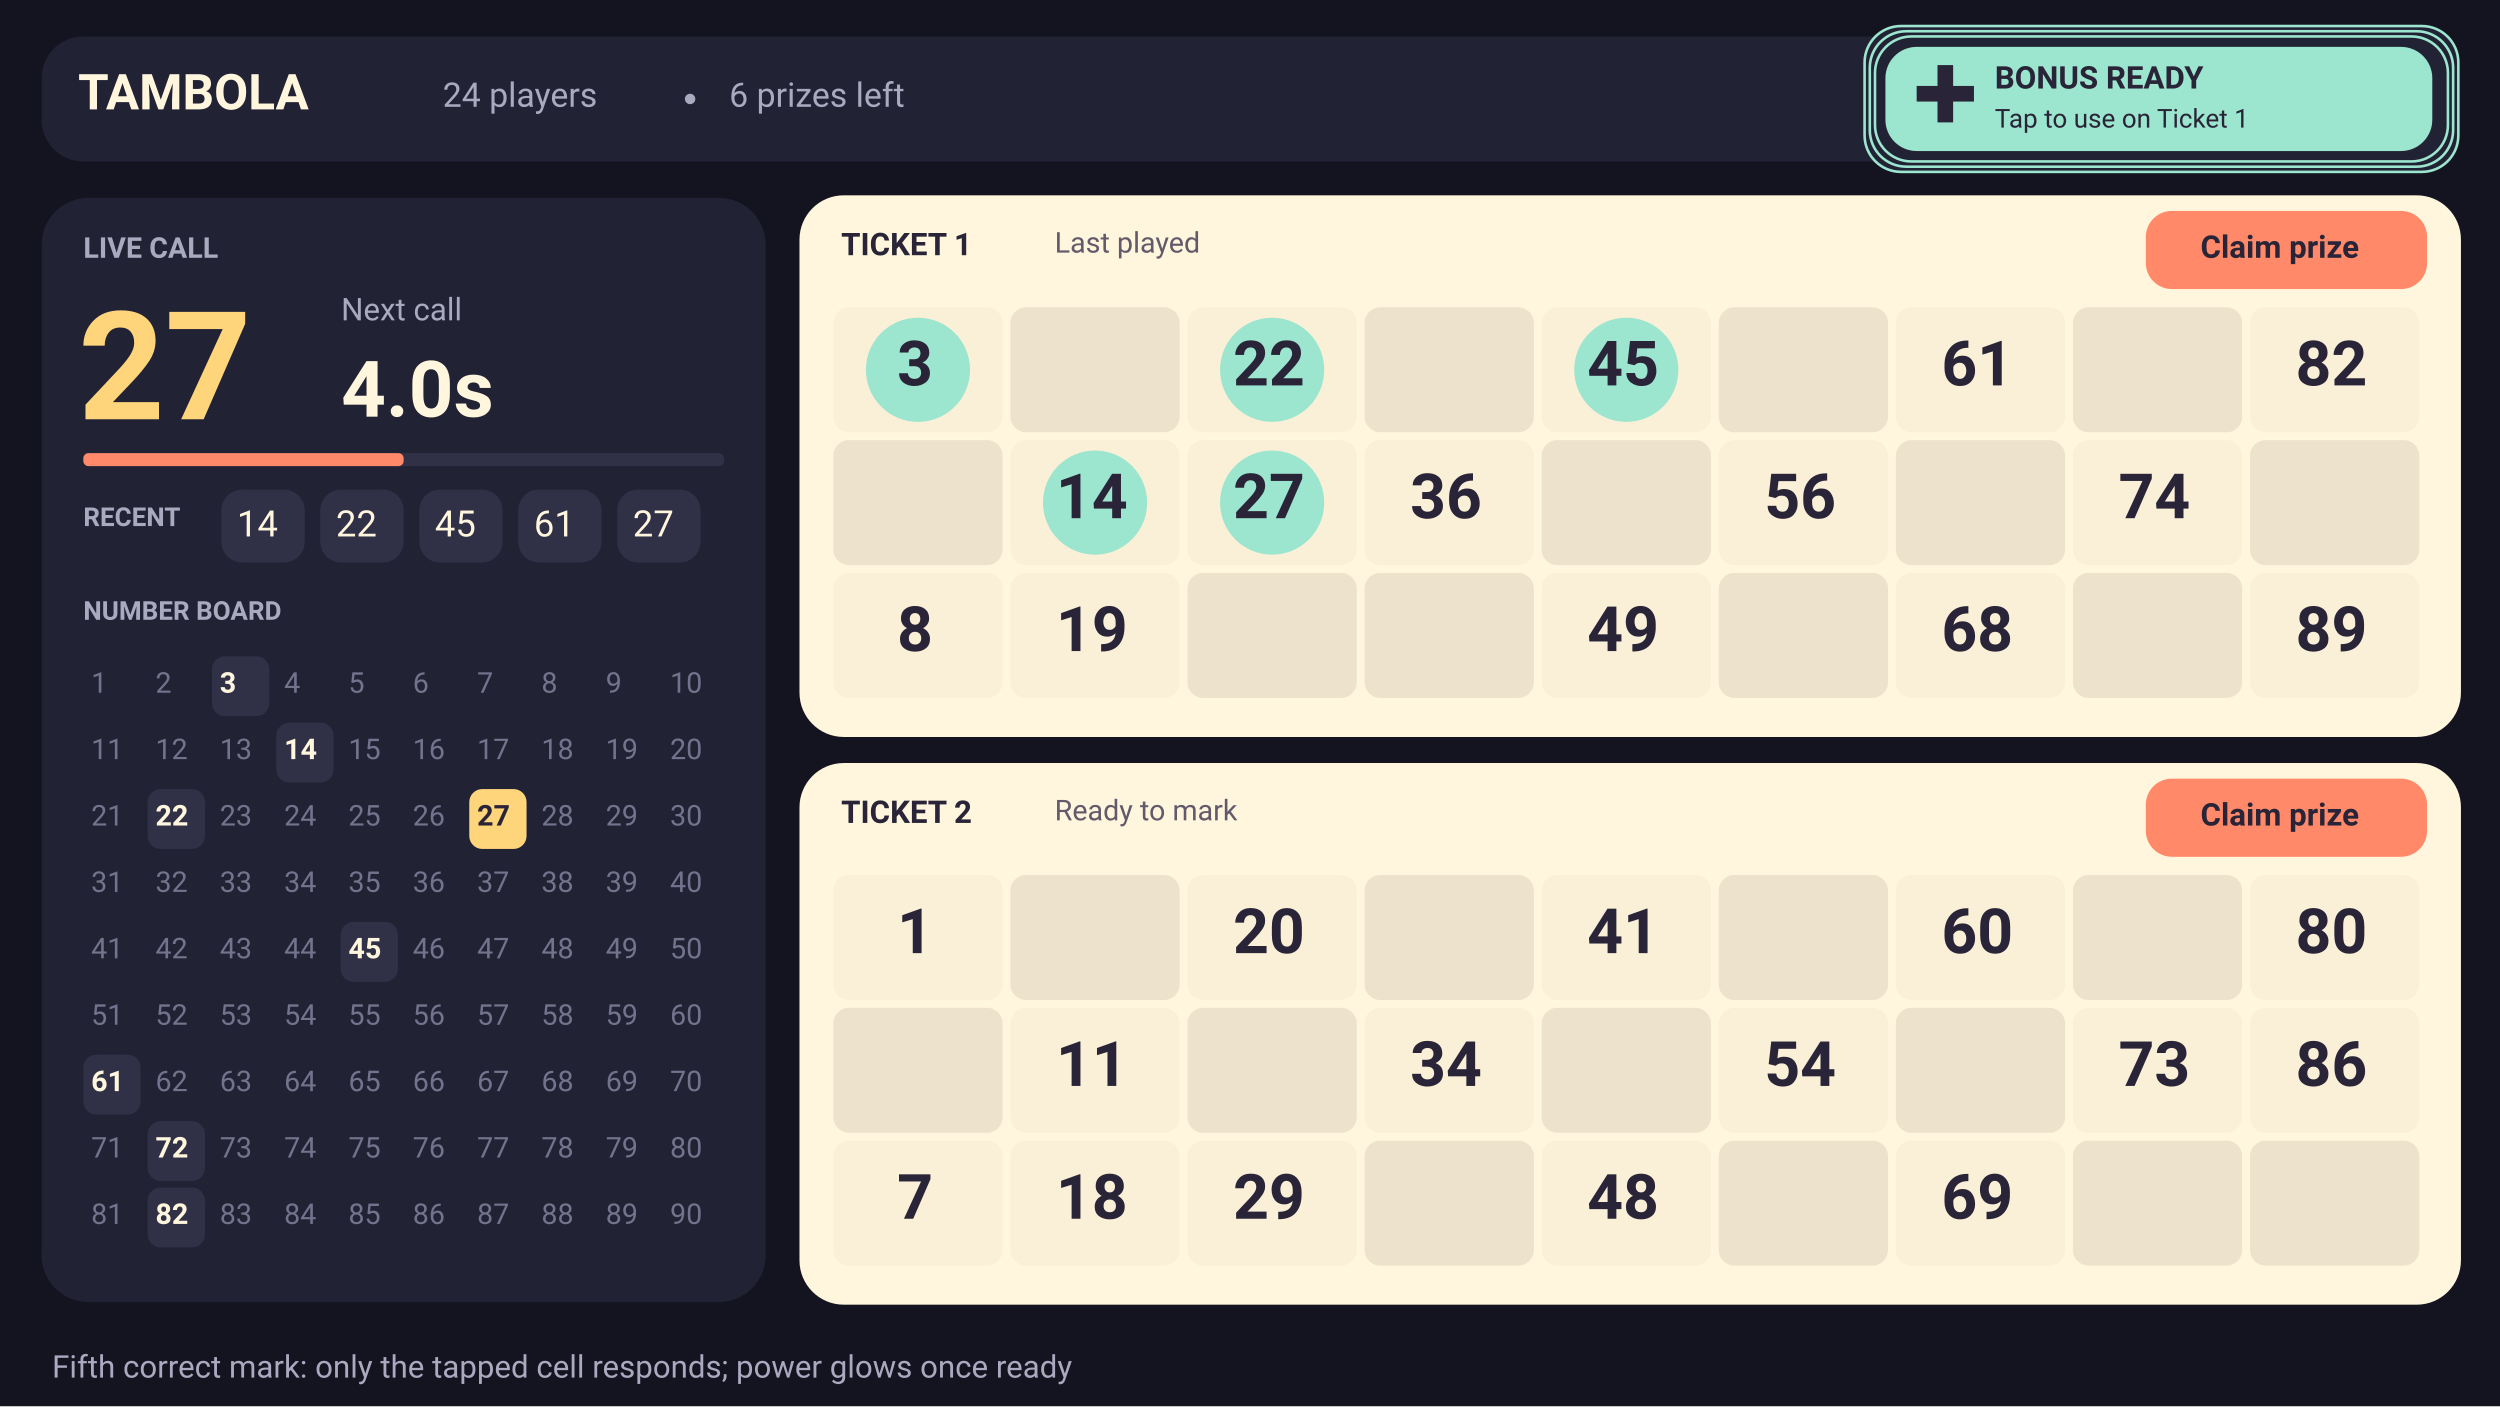
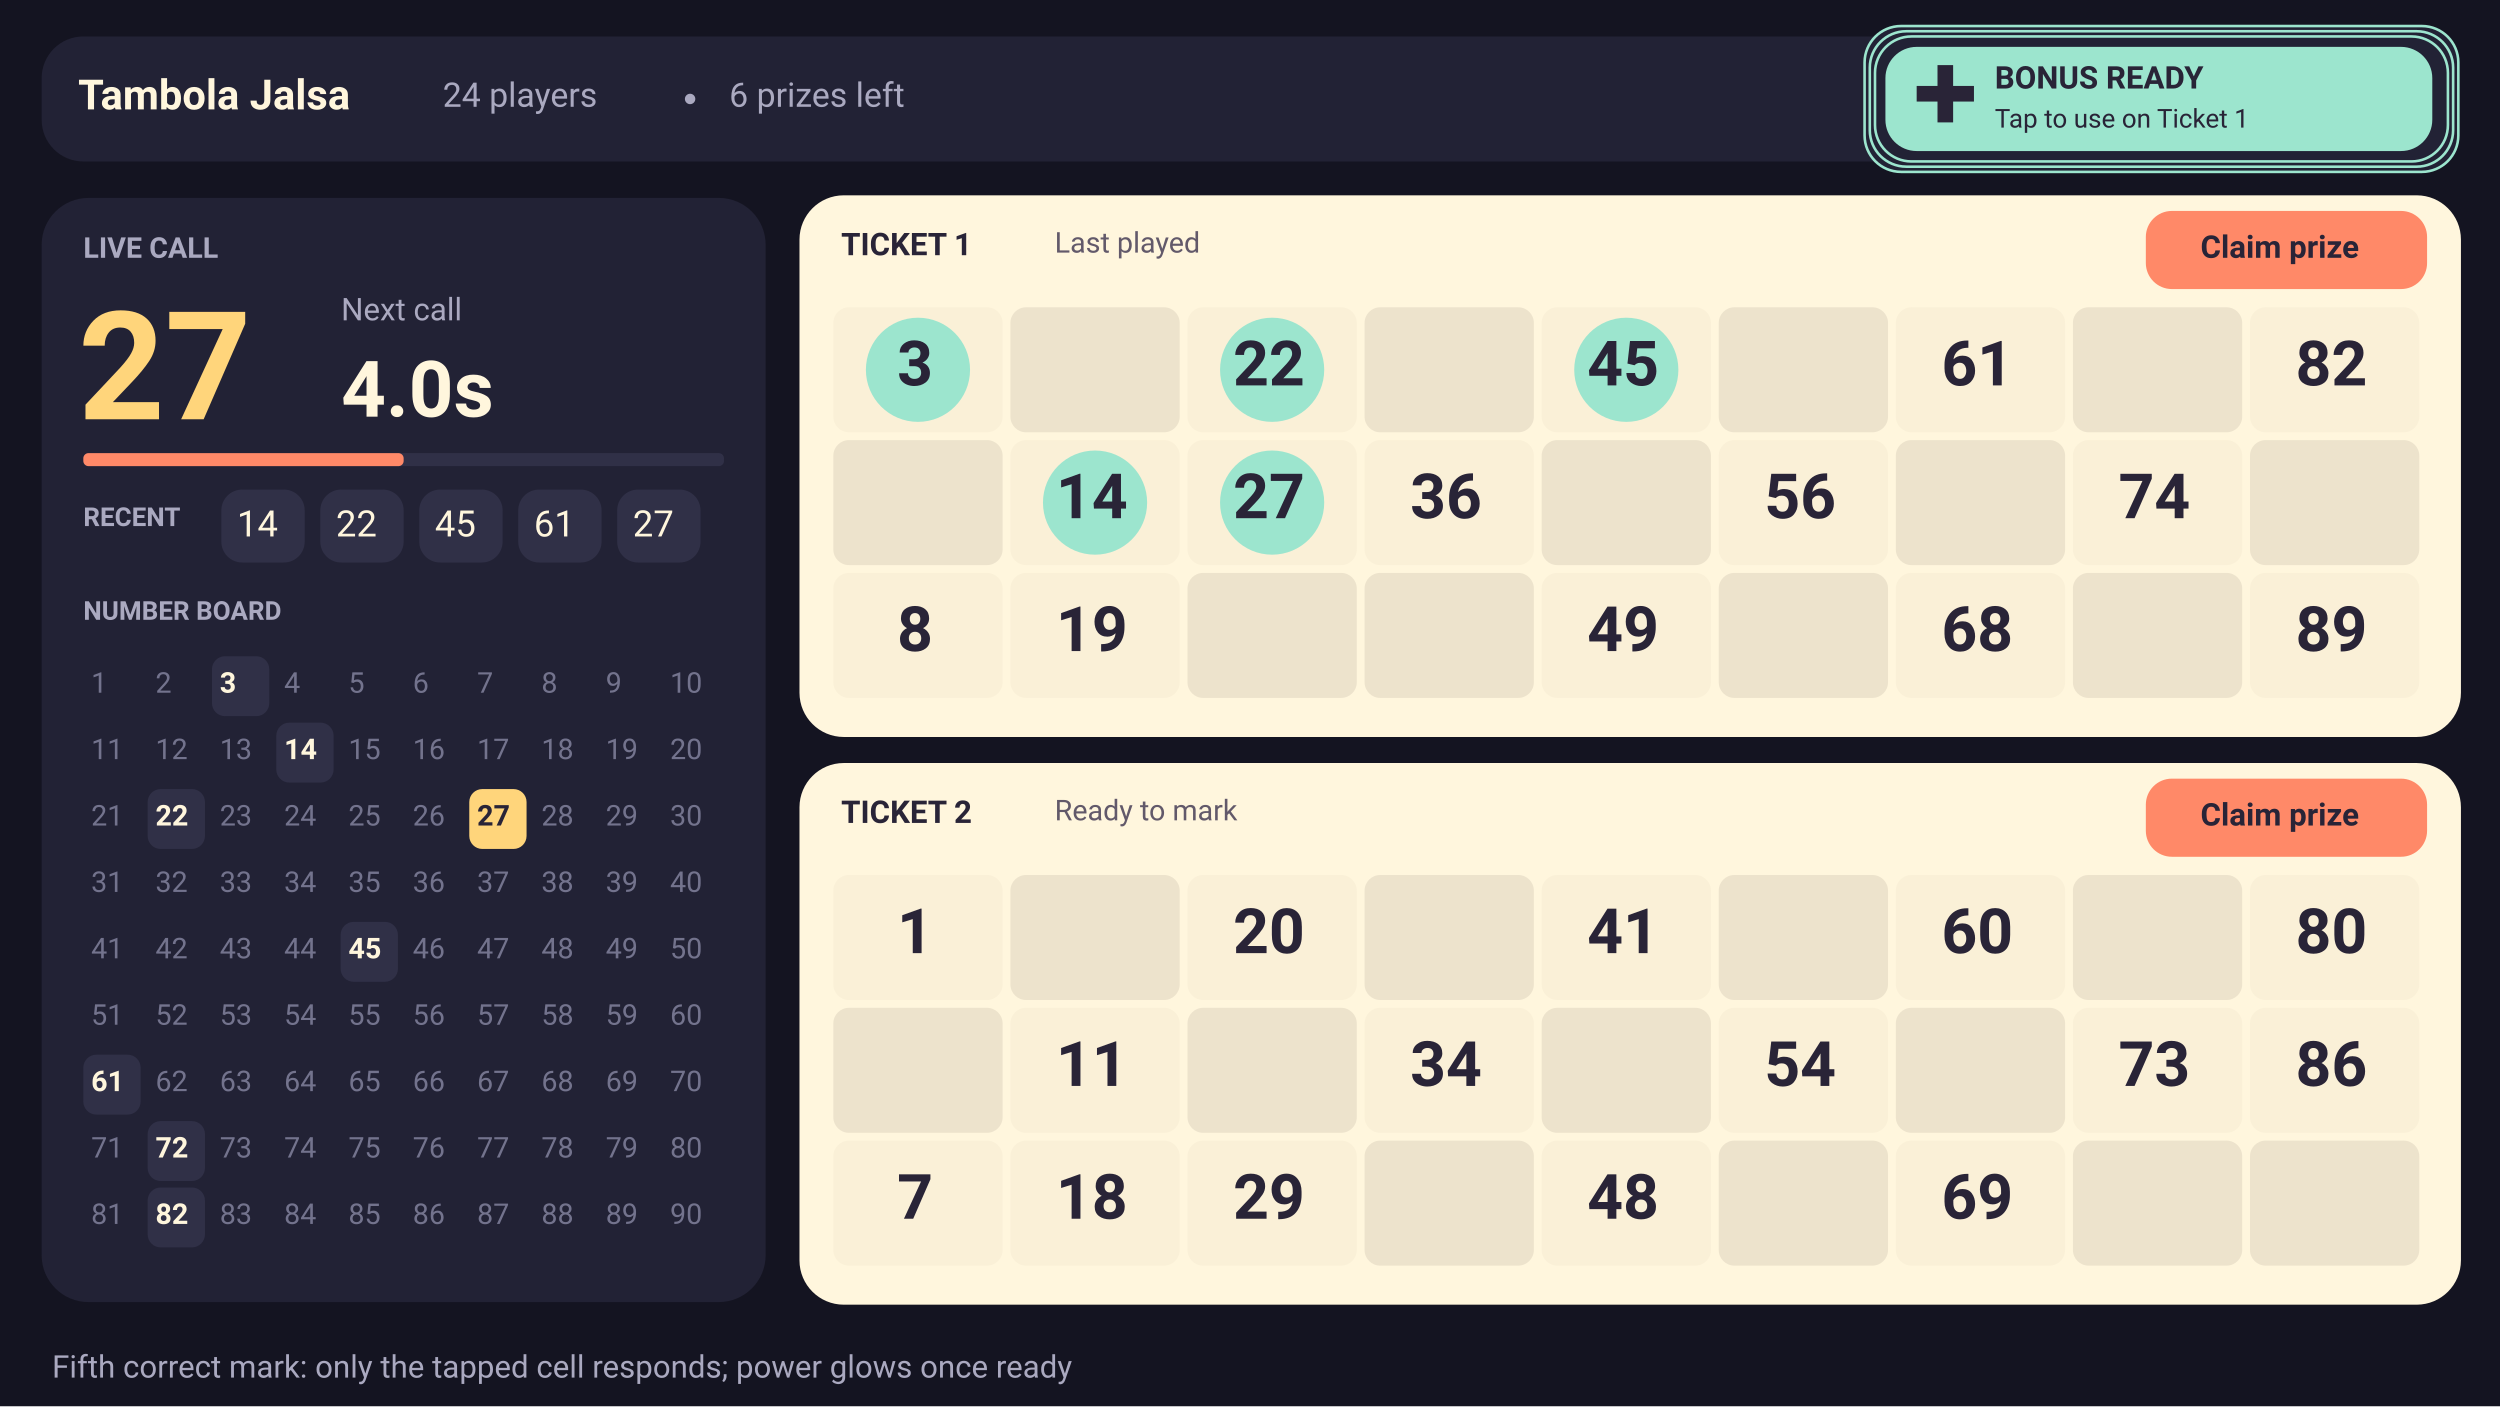
<svg xmlns="http://www.w3.org/2000/svg" width="960" height="540" viewBox="0 0 960 540">
  <rect width="960" height="540" fill="#141421" />
  <rect x="16" y="14" width="928" height="48" rx="16" fill="#222235" />
-   <text x="30" y="42" font-family="Segoe UI,Roboto,sans-serif" font-size="19" font-weight="700" fill="#FFF6DD">TAMBOLA</text>
+   <text x="30" y="42" font-family="Segoe UI,Roboto,sans-serif" font-size="16" font-weight="700" fill="#FFF6DD">Tambola Jalsa</text>
  <text x="170" y="41" font-family="Segoe UI,Roboto,sans-serif" font-size="13" font-weight="400" fill="#AAA9C0">24 players</text>
  <circle cx="265" cy="38" r="2" fill="#AAA9C0" />
  <text x="280" y="41" font-family="Segoe UI,Roboto,sans-serif" font-size="13" font-weight="400" fill="#AAA9C0">6 prizes left</text>
  <rect x="716" y="10" width="228" height="56" rx="14" fill="#222235" stroke="#9CE5CE" stroke-width="1" />
  <rect x="718" y="12" width="224" height="52" rx="14" fill="#222235" stroke="#9CE5CE" stroke-width="1" />
  <rect x="720" y="14" width="220" height="48" rx="14" fill="#222235" stroke="#9CE5CE" stroke-width="1" />
  <rect x="724" y="18" width="210" height="40" rx="12" fill="#9CE5CE" />
  <polygon points="744,25 750,25 750,33 758,33 758,39 750,39 750,47 744,47 744,39 736,39 736,33 744,33" fill="#292437" />
  <text x="766" y="34" font-family="Segoe UI,Roboto,sans-serif" font-size="12" font-weight="700" fill="#292437">BONUS READY</text>
  <text x="766" y="49" font-family="Segoe UI,Roboto,sans-serif" font-size="10" font-weight="400" fill="#292437">Tap to use on Ticket 1</text>
  <rect x="16" y="76" width="278" height="424" rx="18" fill="#222235" />
  <text x="32" y="99" font-family="Segoe UI,Roboto,sans-serif" font-size="11" font-weight="700" fill="#AAA9C0">LIVE CALL</text>
  <text x="30" y="161" font-family="Segoe UI,Roboto,sans-serif" font-size="58" font-weight="700" fill="#FFD57B">27</text>
  <text x="131" y="123" font-family="Segoe UI,Roboto,sans-serif" font-size="12" font-weight="400" fill="#AAA9C0">Next call</text>
  <text x="131" y="160" font-family="Segoe UI,Roboto,sans-serif" font-size="30" font-weight="700" fill="#FFF6DD">4.0s</text>
  <rect x="32" y="174" width="246" height="5" rx="2" fill="#303047" />
  <rect x="32" y="174" width="123.0" height="5" rx="2" fill="#FF8968" />
  <text x="32" y="202" font-family="Segoe UI,Roboto,sans-serif" font-size="10" font-weight="700" fill="#AAA9C0">RECENT</text>
  <rect x="85" y="188" width="32" height="28" rx="8" fill="#303047" />
  <text x="91" y="206" font-family="Segoe UI,Roboto,sans-serif" font-size="14" font-weight="400" fill="#FFF6DD">14</text>
  <rect x="123" y="188" width="32" height="28" rx="8" fill="#303047" />
  <text x="129" y="206" font-family="Segoe UI,Roboto,sans-serif" font-size="14" font-weight="400" fill="#FFF6DD">22</text>
  <rect x="161" y="188" width="32" height="28" rx="8" fill="#303047" />
  <text x="167" y="206" font-family="Segoe UI,Roboto,sans-serif" font-size="14" font-weight="400" fill="#FFF6DD">45</text>
  <rect x="199" y="188" width="32" height="28" rx="8" fill="#303047" />
  <text x="205" y="206" font-family="Segoe UI,Roboto,sans-serif" font-size="14" font-weight="400" fill="#FFF6DD">61</text>
  <rect x="237" y="188" width="32" height="28" rx="8" fill="#303047" />
  <text x="243" y="206" font-family="Segoe UI,Roboto,sans-serif" font-size="14" font-weight="400" fill="#FFF6DD">27</text>
  <text x="32" y="238" font-family="Segoe UI,Roboto,sans-serif" font-size="10" font-weight="700" fill="#AAA9C0">NUMBER BOARD</text>
  <text x="35.0" y="266.0" font-family="Segoe UI,Roboto,sans-serif" font-size="11" font-weight="400" fill="#73738D">1</text>
  <text x="59.7" y="266.0" font-family="Segoe UI,Roboto,sans-serif" font-size="11" font-weight="400" fill="#73738D">2</text>
  <rect x="81.4" y="252.0" width="22" height="23" rx="5" fill="#303047" />
  <text x="84.4" y="266.0" font-family="Segoe UI,Roboto,sans-serif" font-size="11" font-weight="700" fill="#FFF6DD">3</text>
  <text x="109.1" y="266.0" font-family="Segoe UI,Roboto,sans-serif" font-size="11" font-weight="400" fill="#73738D">4</text>
  <text x="133.8" y="266.0" font-family="Segoe UI,Roboto,sans-serif" font-size="11" font-weight="400" fill="#73738D">5</text>
  <text x="158.5" y="266.0" font-family="Segoe UI,Roboto,sans-serif" font-size="11" font-weight="400" fill="#73738D">6</text>
  <text x="183.2" y="266.0" font-family="Segoe UI,Roboto,sans-serif" font-size="11" font-weight="400" fill="#73738D">7</text>
  <text x="207.9" y="266.0" font-family="Segoe UI,Roboto,sans-serif" font-size="11" font-weight="400" fill="#73738D">8</text>
  <text x="232.6" y="266.0" font-family="Segoe UI,Roboto,sans-serif" font-size="11" font-weight="400" fill="#73738D">9</text>
  <text x="257.3" y="266.0" font-family="Segoe UI,Roboto,sans-serif" font-size="11" font-weight="400" fill="#73738D">10</text>
  <text x="35.0" y="291.5" font-family="Segoe UI,Roboto,sans-serif" font-size="11" font-weight="400" fill="#73738D">11</text>
  <text x="59.7" y="291.5" font-family="Segoe UI,Roboto,sans-serif" font-size="11" font-weight="400" fill="#73738D">12</text>
  <text x="84.4" y="291.5" font-family="Segoe UI,Roboto,sans-serif" font-size="11" font-weight="400" fill="#73738D">13</text>
  <rect x="106.1" y="277.5" width="22" height="23" rx="5" fill="#303047" />
  <text x="109.1" y="291.5" font-family="Segoe UI,Roboto,sans-serif" font-size="11" font-weight="700" fill="#FFF6DD">14</text>
  <text x="133.8" y="291.5" font-family="Segoe UI,Roboto,sans-serif" font-size="11" font-weight="400" fill="#73738D">15</text>
  <text x="158.5" y="291.5" font-family="Segoe UI,Roboto,sans-serif" font-size="11" font-weight="400" fill="#73738D">16</text>
  <text x="183.2" y="291.5" font-family="Segoe UI,Roboto,sans-serif" font-size="11" font-weight="400" fill="#73738D">17</text>
  <text x="207.9" y="291.5" font-family="Segoe UI,Roboto,sans-serif" font-size="11" font-weight="400" fill="#73738D">18</text>
  <text x="232.6" y="291.5" font-family="Segoe UI,Roboto,sans-serif" font-size="11" font-weight="400" fill="#73738D">19</text>
  <text x="257.3" y="291.5" font-family="Segoe UI,Roboto,sans-serif" font-size="11" font-weight="400" fill="#73738D">20</text>
  <text x="35.0" y="317.0" font-family="Segoe UI,Roboto,sans-serif" font-size="11" font-weight="400" fill="#73738D">21</text>
  <rect x="56.7" y="303.0" width="22" height="23" rx="5" fill="#303047" />
  <text x="59.7" y="317.0" font-family="Segoe UI,Roboto,sans-serif" font-size="11" font-weight="700" fill="#FFF6DD">22</text>
  <text x="84.4" y="317.0" font-family="Segoe UI,Roboto,sans-serif" font-size="11" font-weight="400" fill="#73738D">23</text>
  <text x="109.1" y="317.0" font-family="Segoe UI,Roboto,sans-serif" font-size="11" font-weight="400" fill="#73738D">24</text>
  <text x="133.8" y="317.0" font-family="Segoe UI,Roboto,sans-serif" font-size="11" font-weight="400" fill="#73738D">25</text>
  <text x="158.5" y="317.0" font-family="Segoe UI,Roboto,sans-serif" font-size="11" font-weight="400" fill="#73738D">26</text>
  <rect x="180.2" y="303.0" width="22" height="23" rx="5" fill="#FFD57B" />
  <text x="183.2" y="317.0" font-family="Segoe UI,Roboto,sans-serif" font-size="11" font-weight="700" fill="#292437">27</text>
  <text x="207.9" y="317.0" font-family="Segoe UI,Roboto,sans-serif" font-size="11" font-weight="400" fill="#73738D">28</text>
  <text x="232.6" y="317.0" font-family="Segoe UI,Roboto,sans-serif" font-size="11" font-weight="400" fill="#73738D">29</text>
  <text x="257.3" y="317.0" font-family="Segoe UI,Roboto,sans-serif" font-size="11" font-weight="400" fill="#73738D">30</text>
  <text x="35.0" y="342.5" font-family="Segoe UI,Roboto,sans-serif" font-size="11" font-weight="400" fill="#73738D">31</text>
  <text x="59.7" y="342.5" font-family="Segoe UI,Roboto,sans-serif" font-size="11" font-weight="400" fill="#73738D">32</text>
  <text x="84.4" y="342.5" font-family="Segoe UI,Roboto,sans-serif" font-size="11" font-weight="400" fill="#73738D">33</text>
  <text x="109.1" y="342.5" font-family="Segoe UI,Roboto,sans-serif" font-size="11" font-weight="400" fill="#73738D">34</text>
  <text x="133.8" y="342.5" font-family="Segoe UI,Roboto,sans-serif" font-size="11" font-weight="400" fill="#73738D">35</text>
  <text x="158.5" y="342.5" font-family="Segoe UI,Roboto,sans-serif" font-size="11" font-weight="400" fill="#73738D">36</text>
  <text x="183.2" y="342.5" font-family="Segoe UI,Roboto,sans-serif" font-size="11" font-weight="400" fill="#73738D">37</text>
  <text x="207.9" y="342.5" font-family="Segoe UI,Roboto,sans-serif" font-size="11" font-weight="400" fill="#73738D">38</text>
  <text x="232.6" y="342.5" font-family="Segoe UI,Roboto,sans-serif" font-size="11" font-weight="400" fill="#73738D">39</text>
  <text x="257.3" y="342.5" font-family="Segoe UI,Roboto,sans-serif" font-size="11" font-weight="400" fill="#73738D">40</text>
  <text x="35.0" y="368.0" font-family="Segoe UI,Roboto,sans-serif" font-size="11" font-weight="400" fill="#73738D">41</text>
  <text x="59.7" y="368.0" font-family="Segoe UI,Roboto,sans-serif" font-size="11" font-weight="400" fill="#73738D">42</text>
  <text x="84.4" y="368.0" font-family="Segoe UI,Roboto,sans-serif" font-size="11" font-weight="400" fill="#73738D">43</text>
  <text x="109.1" y="368.0" font-family="Segoe UI,Roboto,sans-serif" font-size="11" font-weight="400" fill="#73738D">44</text>
  <rect x="130.8" y="354.0" width="22" height="23" rx="5" fill="#303047" />
  <text x="133.8" y="368.0" font-family="Segoe UI,Roboto,sans-serif" font-size="11" font-weight="700" fill="#FFF6DD">45</text>
  <text x="158.5" y="368.0" font-family="Segoe UI,Roboto,sans-serif" font-size="11" font-weight="400" fill="#73738D">46</text>
  <text x="183.2" y="368.0" font-family="Segoe UI,Roboto,sans-serif" font-size="11" font-weight="400" fill="#73738D">47</text>
  <text x="207.9" y="368.0" font-family="Segoe UI,Roboto,sans-serif" font-size="11" font-weight="400" fill="#73738D">48</text>
  <text x="232.6" y="368.0" font-family="Segoe UI,Roboto,sans-serif" font-size="11" font-weight="400" fill="#73738D">49</text>
  <text x="257.3" y="368.0" font-family="Segoe UI,Roboto,sans-serif" font-size="11" font-weight="400" fill="#73738D">50</text>
  <text x="35.0" y="393.5" font-family="Segoe UI,Roboto,sans-serif" font-size="11" font-weight="400" fill="#73738D">51</text>
  <text x="59.7" y="393.5" font-family="Segoe UI,Roboto,sans-serif" font-size="11" font-weight="400" fill="#73738D">52</text>
  <text x="84.4" y="393.5" font-family="Segoe UI,Roboto,sans-serif" font-size="11" font-weight="400" fill="#73738D">53</text>
  <text x="109.1" y="393.5" font-family="Segoe UI,Roboto,sans-serif" font-size="11" font-weight="400" fill="#73738D">54</text>
  <text x="133.8" y="393.5" font-family="Segoe UI,Roboto,sans-serif" font-size="11" font-weight="400" fill="#73738D">55</text>
  <text x="158.5" y="393.5" font-family="Segoe UI,Roboto,sans-serif" font-size="11" font-weight="400" fill="#73738D">56</text>
  <text x="183.2" y="393.5" font-family="Segoe UI,Roboto,sans-serif" font-size="11" font-weight="400" fill="#73738D">57</text>
  <text x="207.9" y="393.5" font-family="Segoe UI,Roboto,sans-serif" font-size="11" font-weight="400" fill="#73738D">58</text>
  <text x="232.6" y="393.5" font-family="Segoe UI,Roboto,sans-serif" font-size="11" font-weight="400" fill="#73738D">59</text>
  <text x="257.3" y="393.5" font-family="Segoe UI,Roboto,sans-serif" font-size="11" font-weight="400" fill="#73738D">60</text>
  <rect x="32.0" y="405.0" width="22" height="23" rx="5" fill="#303047" />
  <text x="35.0" y="419.0" font-family="Segoe UI,Roboto,sans-serif" font-size="11" font-weight="700" fill="#FFF6DD">61</text>
  <text x="59.7" y="419.0" font-family="Segoe UI,Roboto,sans-serif" font-size="11" font-weight="400" fill="#73738D">62</text>
  <text x="84.4" y="419.0" font-family="Segoe UI,Roboto,sans-serif" font-size="11" font-weight="400" fill="#73738D">63</text>
  <text x="109.1" y="419.0" font-family="Segoe UI,Roboto,sans-serif" font-size="11" font-weight="400" fill="#73738D">64</text>
  <text x="133.8" y="419.0" font-family="Segoe UI,Roboto,sans-serif" font-size="11" font-weight="400" fill="#73738D">65</text>
  <text x="158.5" y="419.0" font-family="Segoe UI,Roboto,sans-serif" font-size="11" font-weight="400" fill="#73738D">66</text>
  <text x="183.2" y="419.0" font-family="Segoe UI,Roboto,sans-serif" font-size="11" font-weight="400" fill="#73738D">67</text>
  <text x="207.9" y="419.0" font-family="Segoe UI,Roboto,sans-serif" font-size="11" font-weight="400" fill="#73738D">68</text>
  <text x="232.6" y="419.0" font-family="Segoe UI,Roboto,sans-serif" font-size="11" font-weight="400" fill="#73738D">69</text>
  <text x="257.3" y="419.0" font-family="Segoe UI,Roboto,sans-serif" font-size="11" font-weight="400" fill="#73738D">70</text>
  <text x="35.0" y="444.5" font-family="Segoe UI,Roboto,sans-serif" font-size="11" font-weight="400" fill="#73738D">71</text>
  <rect x="56.7" y="430.5" width="22" height="23" rx="5" fill="#303047" />
  <text x="59.7" y="444.5" font-family="Segoe UI,Roboto,sans-serif" font-size="11" font-weight="700" fill="#FFF6DD">72</text>
  <text x="84.4" y="444.5" font-family="Segoe UI,Roboto,sans-serif" font-size="11" font-weight="400" fill="#73738D">73</text>
  <text x="109.1" y="444.5" font-family="Segoe UI,Roboto,sans-serif" font-size="11" font-weight="400" fill="#73738D">74</text>
  <text x="133.8" y="444.5" font-family="Segoe UI,Roboto,sans-serif" font-size="11" font-weight="400" fill="#73738D">75</text>
  <text x="158.5" y="444.5" font-family="Segoe UI,Roboto,sans-serif" font-size="11" font-weight="400" fill="#73738D">76</text>
  <text x="183.2" y="444.5" font-family="Segoe UI,Roboto,sans-serif" font-size="11" font-weight="400" fill="#73738D">77</text>
  <text x="207.9" y="444.5" font-family="Segoe UI,Roboto,sans-serif" font-size="11" font-weight="400" fill="#73738D">78</text>
  <text x="232.6" y="444.5" font-family="Segoe UI,Roboto,sans-serif" font-size="11" font-weight="400" fill="#73738D">79</text>
  <text x="257.3" y="444.5" font-family="Segoe UI,Roboto,sans-serif" font-size="11" font-weight="400" fill="#73738D">80</text>
  <text x="35.0" y="470.0" font-family="Segoe UI,Roboto,sans-serif" font-size="11" font-weight="400" fill="#73738D">81</text>
  <rect x="56.7" y="456.0" width="22" height="23" rx="5" fill="#303047" />
  <text x="59.7" y="470.0" font-family="Segoe UI,Roboto,sans-serif" font-size="11" font-weight="700" fill="#FFF6DD">82</text>
  <text x="84.4" y="470.0" font-family="Segoe UI,Roboto,sans-serif" font-size="11" font-weight="400" fill="#73738D">83</text>
  <text x="109.1" y="470.0" font-family="Segoe UI,Roboto,sans-serif" font-size="11" font-weight="400" fill="#73738D">84</text>
  <text x="133.8" y="470.0" font-family="Segoe UI,Roboto,sans-serif" font-size="11" font-weight="400" fill="#73738D">85</text>
  <text x="158.5" y="470.0" font-family="Segoe UI,Roboto,sans-serif" font-size="11" font-weight="400" fill="#73738D">86</text>
  <text x="183.2" y="470.0" font-family="Segoe UI,Roboto,sans-serif" font-size="11" font-weight="400" fill="#73738D">87</text>
  <text x="207.9" y="470.0" font-family="Segoe UI,Roboto,sans-serif" font-size="11" font-weight="400" fill="#73738D">88</text>
  <text x="232.6" y="470.0" font-family="Segoe UI,Roboto,sans-serif" font-size="11" font-weight="400" fill="#73738D">89</text>
  <text x="257.3" y="470.0" font-family="Segoe UI,Roboto,sans-serif" font-size="11" font-weight="400" fill="#73738D">90</text>
  <rect x="308" y="76" width="636" height="206" rx="16" fill="#FFF6DD" stroke="#FFF6DD" stroke-width="2" />
  <text x="323" y="98" font-family="Segoe UI,Roboto,sans-serif" font-size="12" font-weight="700" fill="#292437">TICKET 1</text>
  <text x="405" y="97" font-family="Segoe UI,Roboto,sans-serif" font-size="11" font-weight="400" fill="#62596A">Last played</text>
  <rect x="824" y="81" width="108" height="30" rx="10" fill="#FF8968" />
  <text x="845" y="99" font-family="Segoe UI,Roboto,sans-serif" font-size="12" font-weight="700" fill="#292437">Claim prize</text>
  <rect x="320" y="118" width="65" height="48" rx="6" fill="#FAF0D7" />
  <circle cx="352.5" cy="142" r="20" fill="#9CE5CE" />
  <text x="344.5" y="148" font-family="Segoe UI,Roboto,sans-serif" font-size="24" font-weight="700" fill="#292437">3</text>
  <rect x="388" y="118" width="65" height="48" rx="6" fill="#EDE3CC" />
  <rect x="456" y="118" width="65" height="48" rx="6" fill="#FAF0D7" />
  <circle cx="488.5" cy="142" r="20" fill="#9CE5CE" />
  <text x="473.5" y="148" font-family="Segoe UI,Roboto,sans-serif" font-size="24" font-weight="700" fill="#292437">22</text>
  <rect x="524" y="118" width="65" height="48" rx="6" fill="#EDE3CC" />
  <rect x="592" y="118" width="65" height="48" rx="6" fill="#FAF0D7" />
  <circle cx="624.5" cy="142" r="20" fill="#9CE5CE" />
  <text x="609.5" y="148" font-family="Segoe UI,Roboto,sans-serif" font-size="24" font-weight="700" fill="#292437">45</text>
  <rect x="660" y="118" width="65" height="48" rx="6" fill="#EDE3CC" />
  <rect x="728" y="118" width="65" height="48" rx="6" fill="#FAF0D7" />
  <text x="745.5" y="148" font-family="Segoe UI,Roboto,sans-serif" font-size="24" font-weight="700" fill="#292437">61</text>
  <rect x="796" y="118" width="65" height="48" rx="6" fill="#EDE3CC" />
  <rect x="864" y="118" width="65" height="48" rx="6" fill="#FAF0D7" />
  <text x="881.5" y="148" font-family="Segoe UI,Roboto,sans-serif" font-size="24" font-weight="700" fill="#292437">82</text>
  <rect x="320" y="169" width="65" height="48" rx="6" fill="#EDE3CC" />
  <rect x="388" y="169" width="65" height="48" rx="6" fill="#FAF0D7" />
  <circle cx="420.5" cy="193" r="20" fill="#9CE5CE" />
  <text x="405.5" y="199" font-family="Segoe UI,Roboto,sans-serif" font-size="24" font-weight="700" fill="#292437">14</text>
  <rect x="456" y="169" width="65" height="48" rx="6" fill="#FAF0D7" />
  <circle cx="488.5" cy="193" r="20" fill="#9CE5CE" />
  <text x="473.5" y="199" font-family="Segoe UI,Roboto,sans-serif" font-size="24" font-weight="700" fill="#292437">27</text>
  <rect x="524" y="169" width="65" height="48" rx="6" fill="#FAF0D7" />
  <text x="541.5" y="199" font-family="Segoe UI,Roboto,sans-serif" font-size="24" font-weight="700" fill="#292437">36</text>
  <rect x="592" y="169" width="65" height="48" rx="6" fill="#EDE3CC" />
  <rect x="660" y="169" width="65" height="48" rx="6" fill="#FAF0D7" />
  <text x="677.5" y="199" font-family="Segoe UI,Roboto,sans-serif" font-size="24" font-weight="700" fill="#292437">56</text>
  <rect x="728" y="169" width="65" height="48" rx="6" fill="#EDE3CC" />
  <rect x="796" y="169" width="65" height="48" rx="6" fill="#FAF0D7" />
  <text x="813.5" y="199" font-family="Segoe UI,Roboto,sans-serif" font-size="24" font-weight="700" fill="#292437">74</text>
  <rect x="864" y="169" width="65" height="48" rx="6" fill="#EDE3CC" />
  <rect x="320" y="220" width="65" height="48" rx="6" fill="#FAF0D7" />
  <text x="344.5" y="250" font-family="Segoe UI,Roboto,sans-serif" font-size="24" font-weight="700" fill="#292437">8</text>
  <rect x="388" y="220" width="65" height="48" rx="6" fill="#FAF0D7" />
  <text x="405.5" y="250" font-family="Segoe UI,Roboto,sans-serif" font-size="24" font-weight="700" fill="#292437">19</text>
  <rect x="456" y="220" width="65" height="48" rx="6" fill="#EDE3CC" />
  <rect x="524" y="220" width="65" height="48" rx="6" fill="#EDE3CC" />
  <rect x="592" y="220" width="65" height="48" rx="6" fill="#FAF0D7" />
  <text x="609.5" y="250" font-family="Segoe UI,Roboto,sans-serif" font-size="24" font-weight="700" fill="#292437">49</text>
  <rect x="660" y="220" width="65" height="48" rx="6" fill="#EDE3CC" />
  <rect x="728" y="220" width="65" height="48" rx="6" fill="#FAF0D7" />
  <text x="745.5" y="250" font-family="Segoe UI,Roboto,sans-serif" font-size="24" font-weight="700" fill="#292437">68</text>
  <rect x="796" y="220" width="65" height="48" rx="6" fill="#EDE3CC" />
  <rect x="864" y="220" width="65" height="48" rx="6" fill="#FAF0D7" />
  <text x="881.5" y="250" font-family="Segoe UI,Roboto,sans-serif" font-size="24" font-weight="700" fill="#292437">89</text>
  <rect x="308" y="294" width="636" height="206" rx="16" fill="#FFF6DD" stroke="#FFF6DD" stroke-width="2" />
  <text x="323" y="316" font-family="Segoe UI,Roboto,sans-serif" font-size="12" font-weight="700" fill="#292437">TICKET 2</text>
  <text x="405" y="315" font-family="Segoe UI,Roboto,sans-serif" font-size="11" font-weight="400" fill="#62596A">Ready to mark</text>
  <rect x="824" y="299" width="108" height="30" rx="10" fill="#FF8968" />
  <text x="845" y="317" font-family="Segoe UI,Roboto,sans-serif" font-size="12" font-weight="700" fill="#292437">Claim prize</text>
  <rect x="320" y="336" width="65" height="48" rx="6" fill="#FAF0D7" />
  <text x="344.5" y="366" font-family="Segoe UI,Roboto,sans-serif" font-size="24" font-weight="700" fill="#292437">1</text>
  <rect x="388" y="336" width="65" height="48" rx="6" fill="#EDE3CC" />
  <rect x="456" y="336" width="65" height="48" rx="6" fill="#FAF0D7" />
  <text x="473.5" y="366" font-family="Segoe UI,Roboto,sans-serif" font-size="24" font-weight="700" fill="#292437">20</text>
  <rect x="524" y="336" width="65" height="48" rx="6" fill="#EDE3CC" />
  <rect x="592" y="336" width="65" height="48" rx="6" fill="#FAF0D7" />
  <text x="609.5" y="366" font-family="Segoe UI,Roboto,sans-serif" font-size="24" font-weight="700" fill="#292437">41</text>
  <rect x="660" y="336" width="65" height="48" rx="6" fill="#EDE3CC" />
  <rect x="728" y="336" width="65" height="48" rx="6" fill="#FAF0D7" />
  <text x="745.5" y="366" font-family="Segoe UI,Roboto,sans-serif" font-size="24" font-weight="700" fill="#292437">60</text>
  <rect x="796" y="336" width="65" height="48" rx="6" fill="#EDE3CC" />
  <rect x="864" y="336" width="65" height="48" rx="6" fill="#FAF0D7" />
  <text x="881.5" y="366" font-family="Segoe UI,Roboto,sans-serif" font-size="24" font-weight="700" fill="#292437">80</text>
  <rect x="320" y="387" width="65" height="48" rx="6" fill="#EDE3CC" />
  <rect x="388" y="387" width="65" height="48" rx="6" fill="#FAF0D7" />
  <text x="405.5" y="417" font-family="Segoe UI,Roboto,sans-serif" font-size="24" font-weight="700" fill="#292437">11</text>
  <rect x="456" y="387" width="65" height="48" rx="6" fill="#EDE3CC" />
  <rect x="524" y="387" width="65" height="48" rx="6" fill="#FAF0D7" />
  <text x="541.5" y="417" font-family="Segoe UI,Roboto,sans-serif" font-size="24" font-weight="700" fill="#292437">34</text>
  <rect x="592" y="387" width="65" height="48" rx="6" fill="#EDE3CC" />
  <rect x="660" y="387" width="65" height="48" rx="6" fill="#FAF0D7" />
  <text x="677.5" y="417" font-family="Segoe UI,Roboto,sans-serif" font-size="24" font-weight="700" fill="#292437">54</text>
  <rect x="728" y="387" width="65" height="48" rx="6" fill="#EDE3CC" />
  <rect x="796" y="387" width="65" height="48" rx="6" fill="#FAF0D7" />
  <text x="813.5" y="417" font-family="Segoe UI,Roboto,sans-serif" font-size="24" font-weight="700" fill="#292437">73</text>
  <rect x="864" y="387" width="65" height="48" rx="6" fill="#FAF0D7" />
  <text x="881.5" y="417" font-family="Segoe UI,Roboto,sans-serif" font-size="24" font-weight="700" fill="#292437">86</text>
  <rect x="320" y="438" width="65" height="48" rx="6" fill="#FAF0D7" />
  <text x="344.5" y="468" font-family="Segoe UI,Roboto,sans-serif" font-size="24" font-weight="700" fill="#292437">7</text>
  <rect x="388" y="438" width="65" height="48" rx="6" fill="#FAF0D7" />
  <text x="405.5" y="468" font-family="Segoe UI,Roboto,sans-serif" font-size="24" font-weight="700" fill="#292437">18</text>
  <rect x="456" y="438" width="65" height="48" rx="6" fill="#FAF0D7" />
  <text x="473.5" y="468" font-family="Segoe UI,Roboto,sans-serif" font-size="24" font-weight="700" fill="#292437">29</text>
  <rect x="524" y="438" width="65" height="48" rx="6" fill="#EDE3CC" />
  <rect x="592" y="438" width="65" height="48" rx="6" fill="#FAF0D7" />
  <text x="609.5" y="468" font-family="Segoe UI,Roboto,sans-serif" font-size="24" font-weight="700" fill="#292437">48</text>
  <rect x="660" y="438" width="65" height="48" rx="6" fill="#EDE3CC" />
  <rect x="728" y="438" width="65" height="48" rx="6" fill="#FAF0D7" />
  <text x="745.5" y="468" font-family="Segoe UI,Roboto,sans-serif" font-size="24" font-weight="700" fill="#292437">69</text>
  <rect x="796" y="438" width="65" height="48" rx="6" fill="#EDE3CC" />
  <rect x="864" y="438" width="65" height="48" rx="6" fill="#EDE3CC" />
  <text x="20" y="529" font-family="Segoe UI,Roboto,sans-serif" font-size="12" font-weight="400" fill="#AAA9C0">Fifth correct mark: only the tapped cell responds; power glows once ready</text>
</svg>
